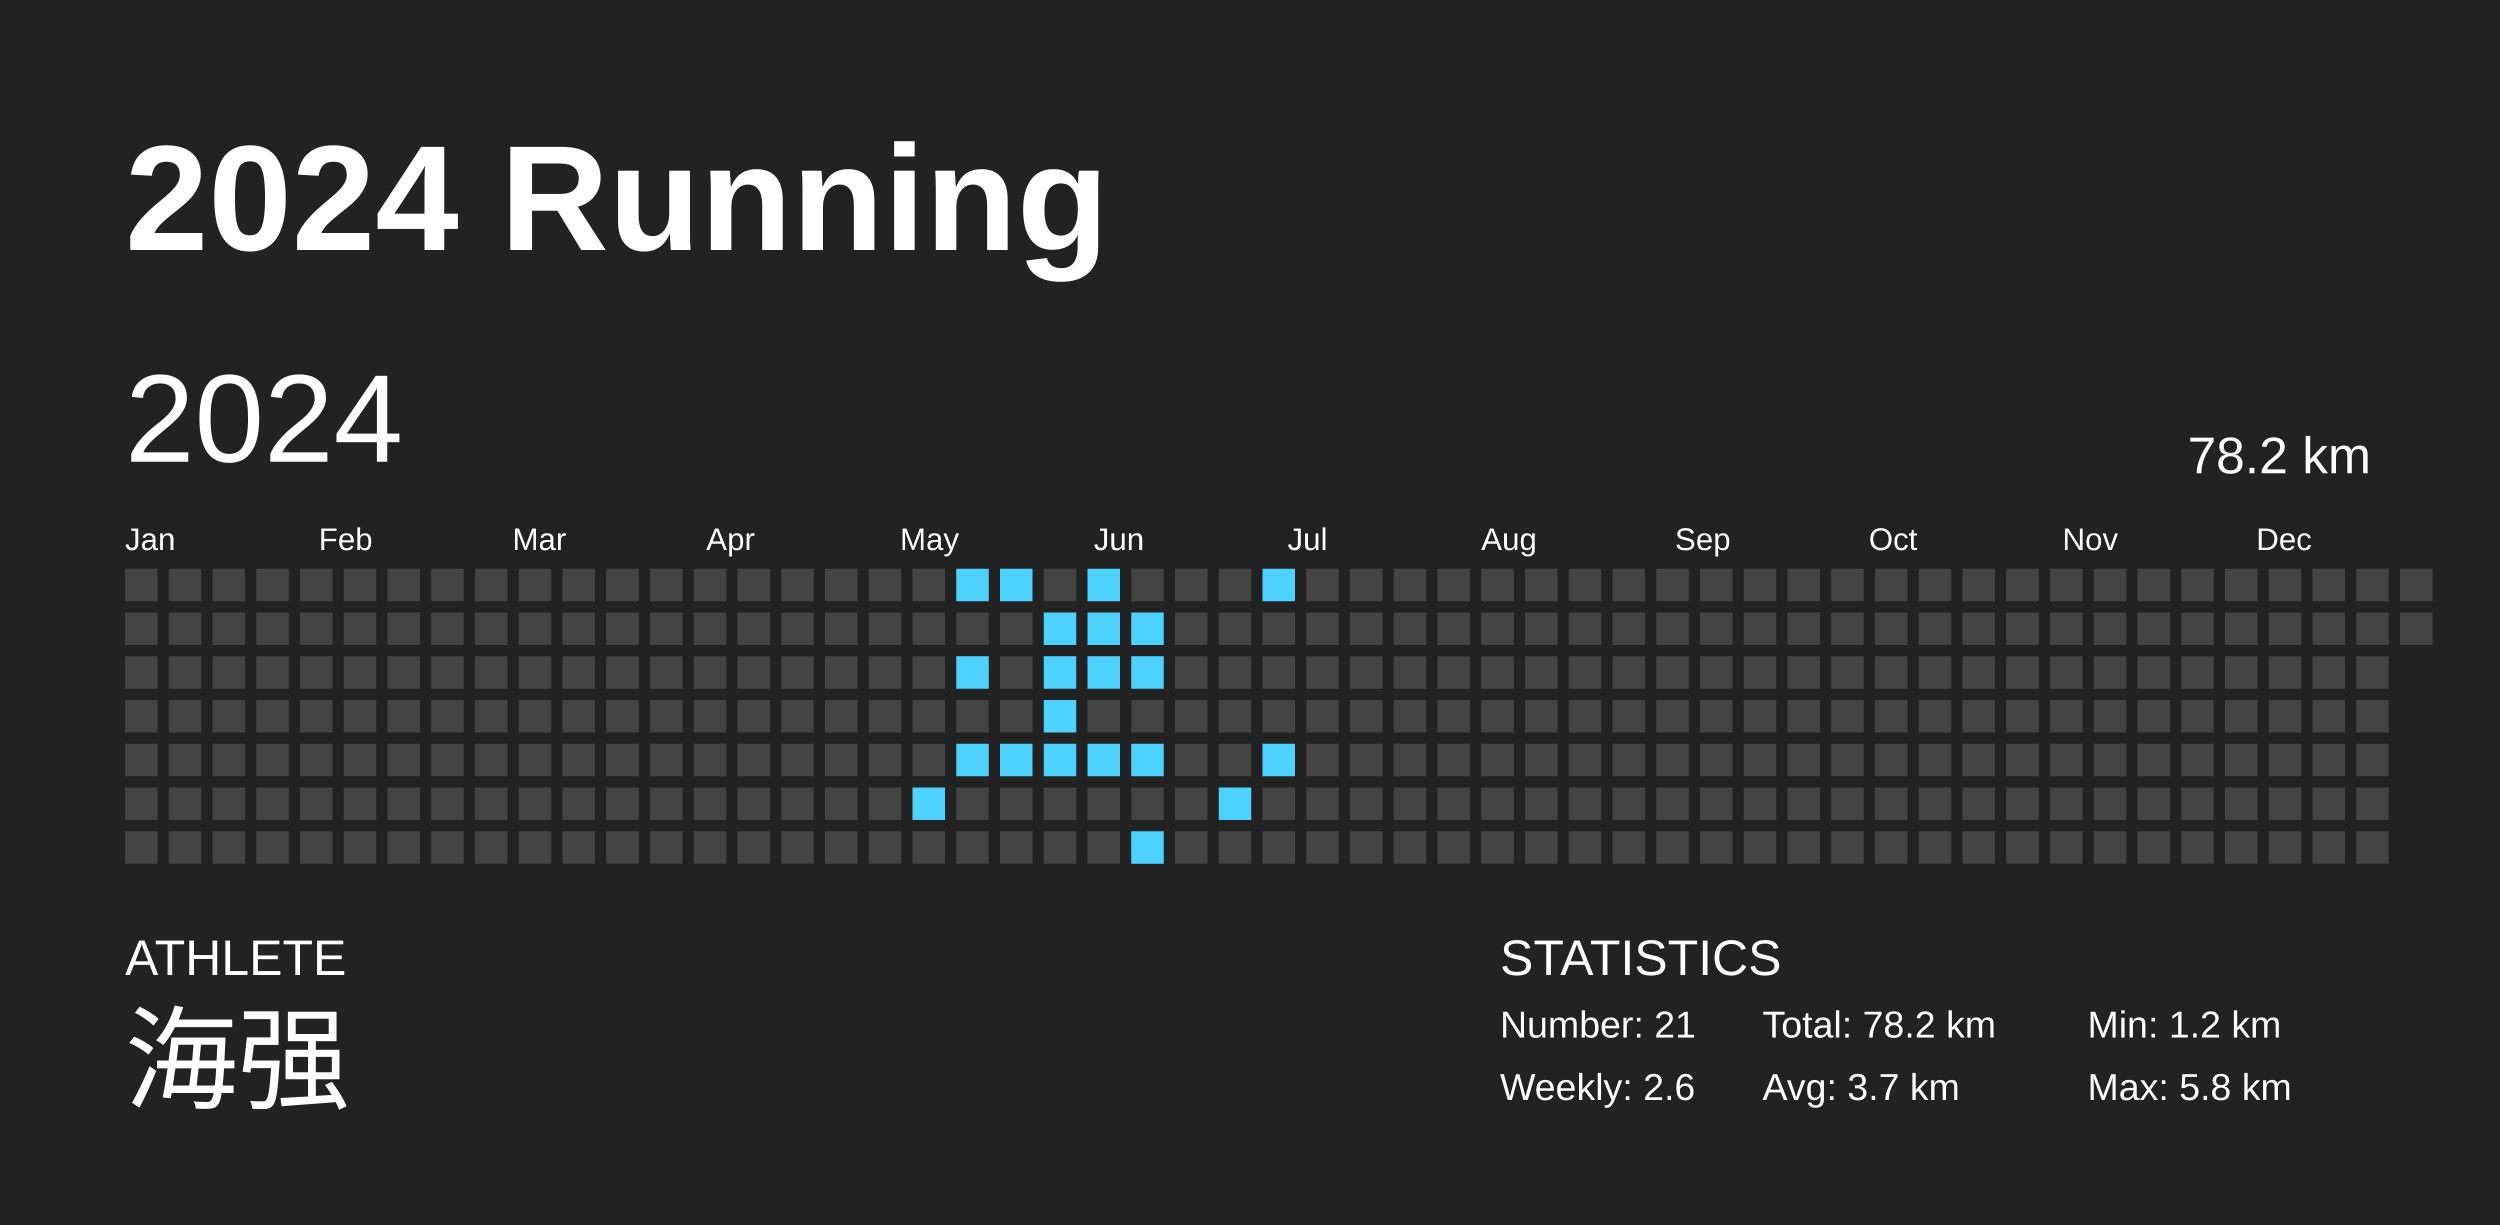
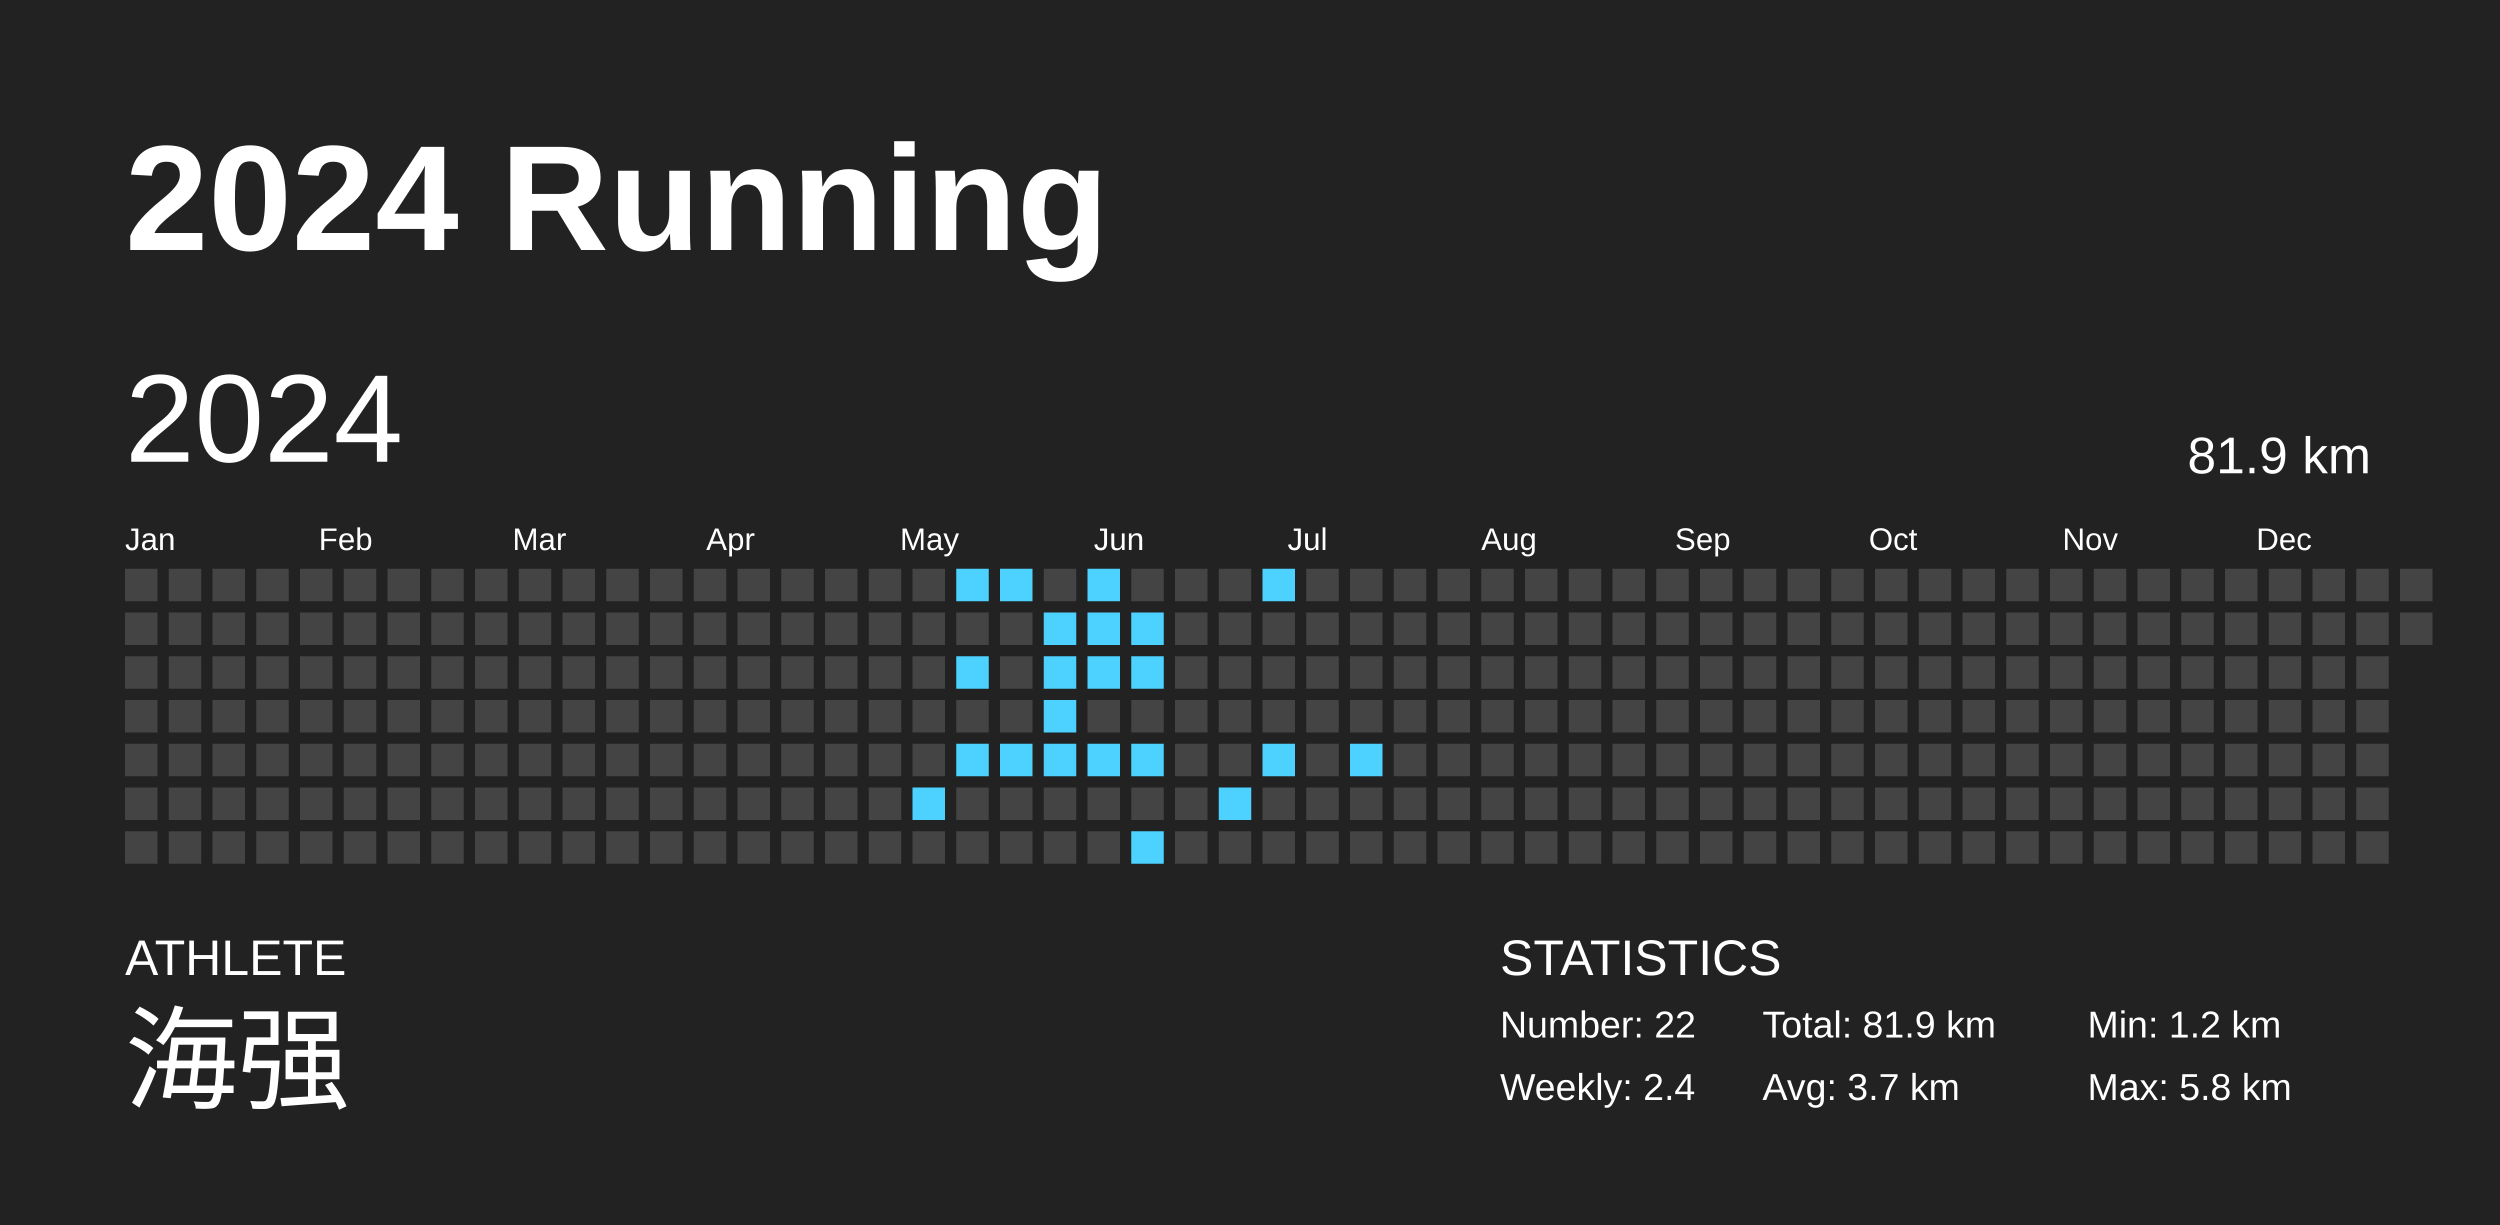
<svg xmlns="http://www.w3.org/2000/svg" baseProfile="full" height="98mm" version="1.1" viewBox="0,0,200,98" width="200mm">
  <defs />
  <rect fill="#222222" height="98" width="200" x="0" y="0" />
  <text fill="#FFFFFF" style="font-size:12px; font-family:Arial; font-weight:bold;" x="10" y="20">2024 Running</text>
  <text fill="#FFFFFF" style="font-size:4px; font-family:Arial" x="10" y="78">ATHLETE</text>
  <text fill="#FFFFFF" style="font-size:9px; font-family:Arial" x="10" y="88">海强</text>
  <text fill="#FFFFFF" style="font-size:4px; font-family:Arial" x="120" y="78">STATISTICS</text>
-   <text fill="#FFFFFF" style="font-size:3px; font-family:Arial" x="120" y="83">Number: 21</text>
-   <text fill="#FFFFFF" style="font-size:3px; font-family:Arial" x="120" y="88">Weekly: 2.6</text>
-   <text fill="#FFFFFF" style="font-size:3px; font-family:Arial" x="141" y="83">Total: 78.2 km</text>
+   <text fill="#FFFFFF" style="font-size:3px; font-family:Arial" x="120" y="83">Number: 22</text>
+   <text fill="#FFFFFF" style="font-size:3px; font-family:Arial" x="120" y="88">Weekly: 2.4</text>
+   <text fill="#FFFFFF" style="font-size:3px; font-family:Arial" x="141" y="83">Total: 81.9 km</text>
  <text fill="#FFFFFF" style="font-size:3px; font-family:Arial" x="141" y="88">Avg: 3.7 km</text>
  <text fill="#FFFFFF" style="font-size:3px; font-family:Arial" x="167" y="83">Min: 1.2 km</text>
  <text fill="#FFFFFF" style="font-size:3px; font-family:Arial" x="167" y="88">Max: 5.8 km</text>
  <text dominant-baseline="hanging" fill="#FFFFFF" style="font-size:10.0px; font-family:Arial;" x="10" y="30">2024</text>
-   <text dominant-baseline="hanging" fill="#FFFFFF" style="font-size:4.125px; font-family:Arial;" x="175" y="35">78.2 km</text>
+   <text dominant-baseline="hanging" fill="#FFFFFF" style="font-size:4.125px; font-family:Arial;" x="175" y="35">81.9 km</text>
  <text fill="#FFFFFF" style="font-size:2.5px; font-family:Arial" x="10.0" y="44">Jan</text>
  <text fill="#FFFFFF" style="font-size:2.5px; font-family:Arial" x="25.5" y="44">Feb</text>
  <text fill="#FFFFFF" style="font-size:2.5px; font-family:Arial" x="41.0" y="44">Mar</text>
  <text fill="#FFFFFF" style="font-size:2.5px; font-family:Arial" x="56.5" y="44">Apr</text>
  <text fill="#FFFFFF" style="font-size:2.5px; font-family:Arial" x="72.0" y="44">May</text>
  <text fill="#FFFFFF" style="font-size:2.5px; font-family:Arial" x="87.5" y="44">Jun</text>
  <text fill="#FFFFFF" style="font-size:2.5px; font-family:Arial" x="103.0" y="44">Jul</text>
  <text fill="#FFFFFF" style="font-size:2.5px; font-family:Arial" x="118.5" y="44">Aug</text>
  <text fill="#FFFFFF" style="font-size:2.5px; font-family:Arial" x="134.0" y="44">Sep</text>
  <text fill="#FFFFFF" style="font-size:2.5px; font-family:Arial" x="149.5" y="44">Oct</text>
  <text fill="#FFFFFF" style="font-size:2.5px; font-family:Arial" x="165.0" y="44">Nov</text>
  <text fill="#FFFFFF" style="font-size:2.5px; font-family:Arial" x="180.5" y="44">Dec</text>
  <rect fill="#444444" height="2.6" width="2.6" x="10.0" y="45.5" />
  <rect fill="#444444" height="2.6" width="2.6" x="10.0" y="49.0" />
  <rect fill="#444444" height="2.6" width="2.6" x="10.0" y="52.5" />
  <rect fill="#444444" height="2.6" width="2.6" x="10.0" y="56.0" />
  <rect fill="#444444" height="2.6" width="2.6" x="10.0" y="59.5" />
  <rect fill="#444444" height="2.6" width="2.6" x="10.0" y="63.0" />
  <rect fill="#444444" height="2.6" width="2.6" x="10.0" y="66.5" />
  <rect fill="#444444" height="2.6" width="2.6" x="13.5" y="45.5" />
  <rect fill="#444444" height="2.6" width="2.6" x="13.5" y="49.0" />
  <rect fill="#444444" height="2.6" width="2.6" x="13.5" y="52.5" />
  <rect fill="#444444" height="2.6" width="2.6" x="13.5" y="56.0" />
  <rect fill="#444444" height="2.6" width="2.6" x="13.5" y="59.5" />
  <rect fill="#444444" height="2.6" width="2.6" x="13.5" y="63.0" />
  <rect fill="#444444" height="2.6" width="2.6" x="13.5" y="66.5" />
  <rect fill="#444444" height="2.6" width="2.6" x="17.0" y="45.5" />
  <rect fill="#444444" height="2.6" width="2.6" x="17.0" y="49.0" />
  <rect fill="#444444" height="2.6" width="2.6" x="17.0" y="52.5" />
  <rect fill="#444444" height="2.6" width="2.6" x="17.0" y="56.0" />
  <rect fill="#444444" height="2.6" width="2.6" x="17.0" y="59.5" />
  <rect fill="#444444" height="2.6" width="2.6" x="17.0" y="63.0" />
  <rect fill="#444444" height="2.6" width="2.6" x="17.0" y="66.5" />
  <rect fill="#444444" height="2.6" width="2.6" x="20.5" y="45.5" />
  <rect fill="#444444" height="2.6" width="2.6" x="20.5" y="49.0" />
  <rect fill="#444444" height="2.6" width="2.6" x="20.5" y="52.5" />
  <rect fill="#444444" height="2.6" width="2.6" x="20.5" y="56.0" />
  <rect fill="#444444" height="2.6" width="2.6" x="20.5" y="59.5" />
  <rect fill="#444444" height="2.6" width="2.6" x="20.5" y="63.0" />
  <rect fill="#444444" height="2.6" width="2.6" x="20.5" y="66.5" />
  <rect fill="#444444" height="2.6" width="2.6" x="24.0" y="45.5" />
  <rect fill="#444444" height="2.6" width="2.6" x="24.0" y="49.0" />
  <rect fill="#444444" height="2.6" width="2.6" x="24.0" y="52.5" />
  <rect fill="#444444" height="2.6" width="2.6" x="24.0" y="56.0" />
  <rect fill="#444444" height="2.6" width="2.6" x="24.0" y="59.5" />
  <rect fill="#444444" height="2.6" width="2.6" x="24.0" y="63.0" />
  <rect fill="#444444" height="2.6" width="2.6" x="24.0" y="66.5" />
  <rect fill="#444444" height="2.6" width="2.6" x="27.5" y="45.5" />
  <rect fill="#444444" height="2.6" width="2.6" x="27.5" y="49.0" />
  <rect fill="#444444" height="2.6" width="2.6" x="27.5" y="52.5" />
  <rect fill="#444444" height="2.6" width="2.6" x="27.5" y="56.0" />
  <rect fill="#444444" height="2.6" width="2.6" x="27.5" y="59.5" />
  <rect fill="#444444" height="2.6" width="2.6" x="27.5" y="63.0" />
  <rect fill="#444444" height="2.6" width="2.6" x="27.5" y="66.5" />
  <rect fill="#444444" height="2.6" width="2.6" x="31.0" y="45.5" />
  <rect fill="#444444" height="2.6" width="2.6" x="31.0" y="49.0" />
  <rect fill="#444444" height="2.6" width="2.6" x="31.0" y="52.5" />
  <rect fill="#444444" height="2.6" width="2.6" x="31.0" y="56.0" />
  <rect fill="#444444" height="2.6" width="2.6" x="31.0" y="59.5" />
  <rect fill="#444444" height="2.6" width="2.6" x="31.0" y="63.0" />
  <rect fill="#444444" height="2.6" width="2.6" x="31.0" y="66.5" />
  <rect fill="#444444" height="2.6" width="2.6" x="34.5" y="45.5" />
  <rect fill="#444444" height="2.6" width="2.6" x="34.5" y="49.0" />
  <rect fill="#444444" height="2.6" width="2.6" x="34.5" y="52.5" />
  <rect fill="#444444" height="2.6" width="2.6" x="34.5" y="56.0" />
  <rect fill="#444444" height="2.6" width="2.6" x="34.5" y="59.5" />
  <rect fill="#444444" height="2.6" width="2.6" x="34.5" y="63.0" />
  <rect fill="#444444" height="2.6" width="2.6" x="34.5" y="66.5" />
  <rect fill="#444444" height="2.6" width="2.6" x="38.0" y="45.5" />
  <rect fill="#444444" height="2.6" width="2.6" x="38.0" y="49.0" />
  <rect fill="#444444" height="2.6" width="2.6" x="38.0" y="52.5" />
  <rect fill="#444444" height="2.6" width="2.6" x="38.0" y="56.0" />
  <rect fill="#444444" height="2.6" width="2.6" x="38.0" y="59.5" />
  <rect fill="#444444" height="2.6" width="2.6" x="38.0" y="63.0" />
  <rect fill="#444444" height="2.6" width="2.6" x="38.0" y="66.5" />
  <rect fill="#444444" height="2.6" width="2.6" x="41.5" y="45.5" />
  <rect fill="#444444" height="2.6" width="2.6" x="41.5" y="49.0" />
  <rect fill="#444444" height="2.6" width="2.6" x="41.5" y="52.5" />
  <rect fill="#444444" height="2.6" width="2.6" x="41.5" y="56.0" />
  <rect fill="#444444" height="2.6" width="2.6" x="41.5" y="59.5" />
  <rect fill="#444444" height="2.6" width="2.6" x="41.5" y="63.0" />
  <rect fill="#444444" height="2.6" width="2.6" x="41.5" y="66.5" />
  <rect fill="#444444" height="2.6" width="2.6" x="45.0" y="45.5" />
  <rect fill="#444444" height="2.6" width="2.6" x="45.0" y="49.0" />
  <rect fill="#444444" height="2.6" width="2.6" x="45.0" y="52.5" />
  <rect fill="#444444" height="2.6" width="2.6" x="45.0" y="56.0" />
  <rect fill="#444444" height="2.6" width="2.6" x="45.0" y="59.5" />
  <rect fill="#444444" height="2.6" width="2.6" x="45.0" y="63.0" />
  <rect fill="#444444" height="2.6" width="2.6" x="45.0" y="66.5" />
  <rect fill="#444444" height="2.6" width="2.6" x="48.5" y="45.5" />
  <rect fill="#444444" height="2.6" width="2.6" x="48.5" y="49.0" />
  <rect fill="#444444" height="2.6" width="2.6" x="48.5" y="52.5" />
  <rect fill="#444444" height="2.6" width="2.6" x="48.5" y="56.0" />
  <rect fill="#444444" height="2.6" width="2.6" x="48.5" y="59.5" />
  <rect fill="#444444" height="2.6" width="2.6" x="48.5" y="63.0" />
  <rect fill="#444444" height="2.6" width="2.6" x="48.5" y="66.5" />
  <rect fill="#444444" height="2.6" width="2.6" x="52.0" y="45.5" />
  <rect fill="#444444" height="2.6" width="2.6" x="52.0" y="49.0" />
  <rect fill="#444444" height="2.6" width="2.6" x="52.0" y="52.5" />
  <rect fill="#444444" height="2.6" width="2.6" x="52.0" y="56.0" />
  <rect fill="#444444" height="2.6" width="2.6" x="52.0" y="59.5" />
  <rect fill="#444444" height="2.6" width="2.6" x="52.0" y="63.0" />
  <rect fill="#444444" height="2.6" width="2.6" x="52.0" y="66.5" />
  <rect fill="#444444" height="2.6" width="2.6" x="55.5" y="45.5" />
  <rect fill="#444444" height="2.6" width="2.6" x="55.5" y="49.0" />
  <rect fill="#444444" height="2.6" width="2.6" x="55.5" y="52.5" />
  <rect fill="#444444" height="2.6" width="2.6" x="55.5" y="56.0" />
  <rect fill="#444444" height="2.6" width="2.6" x="55.5" y="59.5" />
  <rect fill="#444444" height="2.6" width="2.6" x="55.5" y="63.0" />
  <rect fill="#444444" height="2.6" width="2.6" x="55.5" y="66.5" />
  <rect fill="#444444" height="2.6" width="2.6" x="59.0" y="45.5" />
  <rect fill="#444444" height="2.6" width="2.6" x="59.0" y="49.0" />
  <rect fill="#444444" height="2.6" width="2.6" x="59.0" y="52.5" />
  <rect fill="#444444" height="2.6" width="2.6" x="59.0" y="56.0" />
  <rect fill="#444444" height="2.6" width="2.6" x="59.0" y="59.5" />
  <rect fill="#444444" height="2.6" width="2.6" x="59.0" y="63.0" />
  <rect fill="#444444" height="2.6" width="2.6" x="59.0" y="66.5" />
  <rect fill="#444444" height="2.6" width="2.6" x="62.5" y="45.5" />
  <rect fill="#444444" height="2.6" width="2.6" x="62.5" y="49.0" />
  <rect fill="#444444" height="2.6" width="2.6" x="62.5" y="52.5" />
  <rect fill="#444444" height="2.6" width="2.6" x="62.5" y="56.0" />
  <rect fill="#444444" height="2.6" width="2.6" x="62.5" y="59.5" />
  <rect fill="#444444" height="2.6" width="2.6" x="62.5" y="63.0" />
  <rect fill="#444444" height="2.6" width="2.6" x="62.5" y="66.5" />
  <rect fill="#444444" height="2.6" width="2.6" x="66.0" y="45.5" />
  <rect fill="#444444" height="2.6" width="2.6" x="66.0" y="49.0" />
  <rect fill="#444444" height="2.6" width="2.6" x="66.0" y="52.5" />
  <rect fill="#444444" height="2.6" width="2.6" x="66.0" y="56.0" />
  <rect fill="#444444" height="2.6" width="2.6" x="66.0" y="59.5" />
  <rect fill="#444444" height="2.6" width="2.6" x="66.0" y="63.0" />
  <rect fill="#444444" height="2.6" width="2.6" x="66.0" y="66.5" />
  <rect fill="#444444" height="2.6" width="2.6" x="69.5" y="45.5" />
  <rect fill="#444444" height="2.6" width="2.6" x="69.5" y="49.0" />
  <rect fill="#444444" height="2.6" width="2.6" x="69.5" y="52.5" />
  <rect fill="#444444" height="2.6" width="2.6" x="69.5" y="56.0" />
  <rect fill="#444444" height="2.6" width="2.6" x="69.5" y="59.5" />
  <rect fill="#444444" height="2.6" width="2.6" x="69.5" y="63.0" />
  <rect fill="#444444" height="2.6" width="2.6" x="69.5" y="66.5" />
  <rect fill="#444444" height="2.6" width="2.6" x="73.0" y="45.5" />
  <rect fill="#444444" height="2.6" width="2.6" x="73.0" y="49.0" />
  <rect fill="#444444" height="2.6" width="2.6" x="73.0" y="52.5" />
  <rect fill="#444444" height="2.6" width="2.6" x="73.0" y="56.0" />
  <rect fill="#444444" height="2.6" width="2.6" x="73.0" y="59.5" />
  <rect fill="#4dd2ff" height="2.6" width="2.6" x="73.0" y="63.0" />
  <rect fill="#444444" height="2.6" width="2.6" x="73.0" y="66.5" />
  <rect fill="#4dd2ff" height="2.6" width="2.6" x="76.5" y="45.5" />
  <rect fill="#444444" height="2.6" width="2.6" x="76.5" y="49.0" />
  <rect fill="#4dd2ff" height="2.6" width="2.6" x="76.5" y="52.5" />
  <rect fill="#444444" height="2.6" width="2.6" x="76.5" y="56.0" />
  <rect fill="#4dd2ff" height="2.6" width="2.6" x="76.5" y="59.5" />
  <rect fill="#444444" height="2.6" width="2.6" x="76.5" y="63.0" />
  <rect fill="#444444" height="2.6" width="2.6" x="76.5" y="66.5" />
  <rect fill="#4dd2ff" height="2.6" width="2.6" x="80.0" y="45.5" />
  <rect fill="#444444" height="2.6" width="2.6" x="80.0" y="49.0" />
  <rect fill="#444444" height="2.6" width="2.6" x="80.0" y="52.5" />
  <rect fill="#444444" height="2.6" width="2.6" x="80.0" y="56.0" />
  <rect fill="#4dd2ff" height="2.6" width="2.6" x="80.0" y="59.5" />
  <rect fill="#444444" height="2.6" width="2.6" x="80.0" y="63.0" />
  <rect fill="#444444" height="2.6" width="2.6" x="80.0" y="66.5" />
  <rect fill="#444444" height="2.6" width="2.6" x="83.5" y="45.5" />
  <rect fill="#4dd2ff" height="2.6" width="2.6" x="83.5" y="49.0" />
  <rect fill="#4dd2ff" height="2.6" width="2.6" x="83.5" y="52.5" />
  <rect fill="#4dd2ff" height="2.6" width="2.6" x="83.5" y="56.0" />
  <rect fill="#4dd2ff" height="2.6" width="2.6" x="83.5" y="59.5" />
  <rect fill="#444444" height="2.6" width="2.6" x="83.5" y="63.0" />
  <rect fill="#444444" height="2.6" width="2.6" x="83.5" y="66.5" />
  <rect fill="#4dd2ff" height="2.6" width="2.6" x="87.0" y="45.5" />
  <rect fill="#4dd2ff" height="2.6" width="2.6" x="87.0" y="49.0" />
  <rect fill="#4dd2ff" height="2.6" width="2.6" x="87.0" y="52.5" />
  <rect fill="#444444" height="2.6" width="2.6" x="87.0" y="56.0" />
  <rect fill="#4dd2ff" height="2.6" width="2.6" x="87.0" y="59.5" />
  <rect fill="#444444" height="2.6" width="2.6" x="87.0" y="63.0" />
  <rect fill="#444444" height="2.6" width="2.6" x="87.0" y="66.5" />
  <rect fill="#444444" height="2.6" width="2.6" x="90.5" y="45.5" />
  <rect fill="#4dd2ff" height="2.6" width="2.6" x="90.5" y="49.0" />
  <rect fill="#4dd2ff" height="2.6" width="2.6" x="90.5" y="52.5" />
  <rect fill="#444444" height="2.6" width="2.6" x="90.5" y="56.0" />
  <rect fill="#4dd2ff" height="2.6" width="2.6" x="90.5" y="59.5" />
  <rect fill="#444444" height="2.6" width="2.6" x="90.5" y="63.0" />
  <rect fill="#4dd2ff" height="2.6" width="2.6" x="90.5" y="66.5" />
  <rect fill="#444444" height="2.6" width="2.6" x="94.0" y="45.5" />
  <rect fill="#444444" height="2.6" width="2.6" x="94.0" y="49.0" />
  <rect fill="#444444" height="2.6" width="2.6" x="94.0" y="52.5" />
  <rect fill="#444444" height="2.6" width="2.6" x="94.0" y="56.0" />
  <rect fill="#444444" height="2.6" width="2.6" x="94.0" y="59.5" />
  <rect fill="#444444" height="2.6" width="2.6" x="94.0" y="63.0" />
  <rect fill="#444444" height="2.6" width="2.6" x="94.0" y="66.5" />
  <rect fill="#444444" height="2.6" width="2.6" x="97.5" y="45.5" />
  <rect fill="#444444" height="2.6" width="2.6" x="97.5" y="49.0" />
  <rect fill="#444444" height="2.6" width="2.6" x="97.5" y="52.5" />
  <rect fill="#444444" height="2.6" width="2.6" x="97.5" y="56.0" />
  <rect fill="#444444" height="2.6" width="2.6" x="97.5" y="59.5" />
  <rect fill="#4dd2ff" height="2.6" width="2.6" x="97.5" y="63.0" />
  <rect fill="#444444" height="2.6" width="2.6" x="97.5" y="66.5" />
  <rect fill="#4dd2ff" height="2.6" width="2.6" x="101.0" y="45.5" />
  <rect fill="#444444" height="2.6" width="2.6" x="101.0" y="49.0" />
  <rect fill="#444444" height="2.6" width="2.6" x="101.0" y="52.5" />
  <rect fill="#444444" height="2.6" width="2.6" x="101.0" y="56.0" />
  <rect fill="#4dd2ff" height="2.6" width="2.6" x="101.0" y="59.5" />
  <rect fill="#444444" height="2.6" width="2.6" x="101.0" y="63.0" />
  <rect fill="#444444" height="2.6" width="2.6" x="101.0" y="66.5" />
  <rect fill="#444444" height="2.6" width="2.6" x="104.5" y="45.5" />
  <rect fill="#444444" height="2.6" width="2.6" x="104.5" y="49.0" />
  <rect fill="#444444" height="2.6" width="2.6" x="104.5" y="52.5" />
  <rect fill="#444444" height="2.6" width="2.6" x="104.5" y="56.0" />
  <rect fill="#444444" height="2.6" width="2.6" x="104.5" y="59.5" />
  <rect fill="#444444" height="2.6" width="2.6" x="104.5" y="63.0" />
  <rect fill="#444444" height="2.6" width="2.6" x="104.5" y="66.5" />
  <rect fill="#444444" height="2.6" width="2.6" x="108.0" y="45.5" />
  <rect fill="#444444" height="2.6" width="2.6" x="108.0" y="49.0" />
  <rect fill="#444444" height="2.6" width="2.6" x="108.0" y="52.5" />
  <rect fill="#444444" height="2.6" width="2.6" x="108.0" y="56.0" />
-   <rect fill="#444444" height="2.6" width="2.6" x="108.0" y="59.5" />
+   <rect fill="#4dd2ff" height="2.6" width="2.6" x="108.0" y="59.5" />
  <rect fill="#444444" height="2.6" width="2.6" x="108.0" y="63.0" />
  <rect fill="#444444" height="2.6" width="2.6" x="108.0" y="66.5" />
  <rect fill="#444444" height="2.6" width="2.6" x="111.5" y="45.5" />
  <rect fill="#444444" height="2.6" width="2.6" x="111.5" y="49.0" />
  <rect fill="#444444" height="2.6" width="2.6" x="111.5" y="52.5" />
  <rect fill="#444444" height="2.6" width="2.6" x="111.5" y="56.0" />
  <rect fill="#444444" height="2.6" width="2.6" x="111.5" y="59.5" />
  <rect fill="#444444" height="2.6" width="2.6" x="111.5" y="63.0" />
  <rect fill="#444444" height="2.6" width="2.6" x="111.5" y="66.5" />
  <rect fill="#444444" height="2.6" width="2.6" x="115.0" y="45.5" />
  <rect fill="#444444" height="2.6" width="2.6" x="115.0" y="49.0" />
  <rect fill="#444444" height="2.6" width="2.6" x="115.0" y="52.5" />
  <rect fill="#444444" height="2.6" width="2.6" x="115.0" y="56.0" />
  <rect fill="#444444" height="2.6" width="2.6" x="115.0" y="59.5" />
  <rect fill="#444444" height="2.6" width="2.6" x="115.0" y="63.0" />
  <rect fill="#444444" height="2.6" width="2.6" x="115.0" y="66.5" />
  <rect fill="#444444" height="2.6" width="2.6" x="118.5" y="45.5" />
  <rect fill="#444444" height="2.6" width="2.6" x="118.5" y="49.0" />
  <rect fill="#444444" height="2.6" width="2.6" x="118.5" y="52.5" />
  <rect fill="#444444" height="2.6" width="2.6" x="118.5" y="56.0" />
  <rect fill="#444444" height="2.6" width="2.6" x="118.5" y="59.5" />
  <rect fill="#444444" height="2.6" width="2.6" x="118.5" y="63.0" />
  <rect fill="#444444" height="2.6" width="2.6" x="118.5" y="66.5" />
  <rect fill="#444444" height="2.6" width="2.6" x="122.0" y="45.5" />
  <rect fill="#444444" height="2.6" width="2.6" x="122.0" y="49.0" />
  <rect fill="#444444" height="2.6" width="2.6" x="122.0" y="52.5" />
  <rect fill="#444444" height="2.6" width="2.6" x="122.0" y="56.0" />
  <rect fill="#444444" height="2.6" width="2.6" x="122.0" y="59.5" />
  <rect fill="#444444" height="2.6" width="2.6" x="122.0" y="63.0" />
  <rect fill="#444444" height="2.6" width="2.6" x="122.0" y="66.5" />
  <rect fill="#444444" height="2.6" width="2.6" x="125.5" y="45.5" />
  <rect fill="#444444" height="2.6" width="2.6" x="125.5" y="49.0" />
  <rect fill="#444444" height="2.6" width="2.6" x="125.5" y="52.5" />
  <rect fill="#444444" height="2.6" width="2.6" x="125.5" y="56.0" />
  <rect fill="#444444" height="2.6" width="2.6" x="125.5" y="59.5" />
  <rect fill="#444444" height="2.6" width="2.6" x="125.5" y="63.0" />
  <rect fill="#444444" height="2.6" width="2.6" x="125.5" y="66.5" />
  <rect fill="#444444" height="2.6" width="2.6" x="129.0" y="45.5" />
  <rect fill="#444444" height="2.6" width="2.6" x="129.0" y="49.0" />
  <rect fill="#444444" height="2.6" width="2.6" x="129.0" y="52.5" />
  <rect fill="#444444" height="2.6" width="2.6" x="129.0" y="56.0" />
  <rect fill="#444444" height="2.6" width="2.6" x="129.0" y="59.5" />
  <rect fill="#444444" height="2.6" width="2.6" x="129.0" y="63.0" />
  <rect fill="#444444" height="2.6" width="2.6" x="129.0" y="66.5" />
  <rect fill="#444444" height="2.6" width="2.6" x="132.5" y="45.5" />
  <rect fill="#444444" height="2.6" width="2.6" x="132.5" y="49.0" />
  <rect fill="#444444" height="2.6" width="2.6" x="132.5" y="52.5" />
  <rect fill="#444444" height="2.6" width="2.6" x="132.5" y="56.0" />
  <rect fill="#444444" height="2.6" width="2.6" x="132.5" y="59.5" />
  <rect fill="#444444" height="2.6" width="2.6" x="132.5" y="63.0" />
  <rect fill="#444444" height="2.6" width="2.6" x="132.5" y="66.5" />
  <rect fill="#444444" height="2.6" width="2.6" x="136.0" y="45.5" />
  <rect fill="#444444" height="2.6" width="2.6" x="136.0" y="49.0" />
  <rect fill="#444444" height="2.6" width="2.6" x="136.0" y="52.5" />
  <rect fill="#444444" height="2.6" width="2.6" x="136.0" y="56.0" />
  <rect fill="#444444" height="2.6" width="2.6" x="136.0" y="59.5" />
  <rect fill="#444444" height="2.6" width="2.6" x="136.0" y="63.0" />
  <rect fill="#444444" height="2.6" width="2.6" x="136.0" y="66.5" />
  <rect fill="#444444" height="2.6" width="2.6" x="139.5" y="45.5" />
  <rect fill="#444444" height="2.6" width="2.6" x="139.5" y="49.0" />
  <rect fill="#444444" height="2.6" width="2.6" x="139.5" y="52.5" />
  <rect fill="#444444" height="2.6" width="2.6" x="139.5" y="56.0" />
  <rect fill="#444444" height="2.6" width="2.6" x="139.5" y="59.5" />
  <rect fill="#444444" height="2.6" width="2.6" x="139.5" y="63.0" />
  <rect fill="#444444" height="2.6" width="2.6" x="139.5" y="66.5" />
  <rect fill="#444444" height="2.6" width="2.6" x="143.0" y="45.5" />
  <rect fill="#444444" height="2.6" width="2.6" x="143.0" y="49.0" />
  <rect fill="#444444" height="2.6" width="2.6" x="143.0" y="52.5" />
  <rect fill="#444444" height="2.6" width="2.6" x="143.0" y="56.0" />
  <rect fill="#444444" height="2.6" width="2.6" x="143.0" y="59.5" />
  <rect fill="#444444" height="2.6" width="2.6" x="143.0" y="63.0" />
  <rect fill="#444444" height="2.6" width="2.6" x="143.0" y="66.5" />
  <rect fill="#444444" height="2.6" width="2.6" x="146.5" y="45.5" />
  <rect fill="#444444" height="2.6" width="2.6" x="146.5" y="49.0" />
  <rect fill="#444444" height="2.6" width="2.6" x="146.5" y="52.5" />
  <rect fill="#444444" height="2.6" width="2.6" x="146.5" y="56.0" />
  <rect fill="#444444" height="2.6" width="2.6" x="146.5" y="59.5" />
  <rect fill="#444444" height="2.6" width="2.6" x="146.5" y="63.0" />
  <rect fill="#444444" height="2.6" width="2.6" x="146.5" y="66.5" />
  <rect fill="#444444" height="2.6" width="2.6" x="150.0" y="45.5" />
  <rect fill="#444444" height="2.6" width="2.6" x="150.0" y="49.0" />
  <rect fill="#444444" height="2.6" width="2.6" x="150.0" y="52.5" />
  <rect fill="#444444" height="2.6" width="2.6" x="150.0" y="56.0" />
  <rect fill="#444444" height="2.6" width="2.6" x="150.0" y="59.5" />
  <rect fill="#444444" height="2.6" width="2.6" x="150.0" y="63.0" />
  <rect fill="#444444" height="2.6" width="2.6" x="150.0" y="66.5" />
  <rect fill="#444444" height="2.6" width="2.6" x="153.5" y="45.5" />
  <rect fill="#444444" height="2.6" width="2.6" x="153.5" y="49.0" />
  <rect fill="#444444" height="2.6" width="2.6" x="153.5" y="52.5" />
  <rect fill="#444444" height="2.6" width="2.6" x="153.5" y="56.0" />
  <rect fill="#444444" height="2.6" width="2.6" x="153.5" y="59.5" />
  <rect fill="#444444" height="2.6" width="2.6" x="153.5" y="63.0" />
  <rect fill="#444444" height="2.6" width="2.6" x="153.5" y="66.5" />
  <rect fill="#444444" height="2.6" width="2.6" x="157.0" y="45.5" />
  <rect fill="#444444" height="2.6" width="2.6" x="157.0" y="49.0" />
  <rect fill="#444444" height="2.6" width="2.6" x="157.0" y="52.5" />
  <rect fill="#444444" height="2.6" width="2.6" x="157.0" y="56.0" />
  <rect fill="#444444" height="2.6" width="2.6" x="157.0" y="59.5" />
  <rect fill="#444444" height="2.6" width="2.6" x="157.0" y="63.0" />
  <rect fill="#444444" height="2.6" width="2.6" x="157.0" y="66.5" />
  <rect fill="#444444" height="2.6" width="2.6" x="160.5" y="45.5" />
  <rect fill="#444444" height="2.6" width="2.6" x="160.5" y="49.0" />
  <rect fill="#444444" height="2.6" width="2.6" x="160.5" y="52.5" />
  <rect fill="#444444" height="2.6" width="2.6" x="160.5" y="56.0" />
  <rect fill="#444444" height="2.6" width="2.6" x="160.5" y="59.5" />
  <rect fill="#444444" height="2.6" width="2.6" x="160.5" y="63.0" />
  <rect fill="#444444" height="2.6" width="2.6" x="160.5" y="66.5" />
  <rect fill="#444444" height="2.6" width="2.6" x="164.0" y="45.5" />
  <rect fill="#444444" height="2.6" width="2.6" x="164.0" y="49.0" />
  <rect fill="#444444" height="2.6" width="2.6" x="164.0" y="52.5" />
  <rect fill="#444444" height="2.6" width="2.6" x="164.0" y="56.0" />
  <rect fill="#444444" height="2.6" width="2.6" x="164.0" y="59.5" />
  <rect fill="#444444" height="2.6" width="2.6" x="164.0" y="63.0" />
  <rect fill="#444444" height="2.6" width="2.6" x="164.0" y="66.5" />
  <rect fill="#444444" height="2.6" width="2.6" x="167.5" y="45.5" />
  <rect fill="#444444" height="2.6" width="2.6" x="167.5" y="49.0" />
  <rect fill="#444444" height="2.6" width="2.6" x="167.5" y="52.5" />
  <rect fill="#444444" height="2.6" width="2.6" x="167.5" y="56.0" />
  <rect fill="#444444" height="2.6" width="2.6" x="167.5" y="59.5" />
  <rect fill="#444444" height="2.6" width="2.6" x="167.5" y="63.0" />
  <rect fill="#444444" height="2.6" width="2.6" x="167.5" y="66.5" />
  <rect fill="#444444" height="2.6" width="2.6" x="171.0" y="45.5" />
  <rect fill="#444444" height="2.6" width="2.6" x="171.0" y="49.0" />
  <rect fill="#444444" height="2.6" width="2.6" x="171.0" y="52.5" />
  <rect fill="#444444" height="2.6" width="2.6" x="171.0" y="56.0" />
  <rect fill="#444444" height="2.6" width="2.6" x="171.0" y="59.5" />
  <rect fill="#444444" height="2.6" width="2.6" x="171.0" y="63.0" />
  <rect fill="#444444" height="2.6" width="2.6" x="171.0" y="66.5" />
  <rect fill="#444444" height="2.6" width="2.6" x="174.5" y="45.5" />
  <rect fill="#444444" height="2.6" width="2.6" x="174.5" y="49.0" />
  <rect fill="#444444" height="2.6" width="2.6" x="174.5" y="52.5" />
  <rect fill="#444444" height="2.6" width="2.6" x="174.5" y="56.0" />
  <rect fill="#444444" height="2.6" width="2.6" x="174.5" y="59.5" />
  <rect fill="#444444" height="2.6" width="2.6" x="174.5" y="63.0" />
  <rect fill="#444444" height="2.6" width="2.6" x="174.5" y="66.5" />
  <rect fill="#444444" height="2.6" width="2.6" x="178.0" y="45.5" />
  <rect fill="#444444" height="2.6" width="2.6" x="178.0" y="49.0" />
  <rect fill="#444444" height="2.6" width="2.6" x="178.0" y="52.5" />
  <rect fill="#444444" height="2.6" width="2.6" x="178.0" y="56.0" />
  <rect fill="#444444" height="2.6" width="2.6" x="178.0" y="59.5" />
  <rect fill="#444444" height="2.6" width="2.6" x="178.0" y="63.0" />
  <rect fill="#444444" height="2.6" width="2.6" x="178.0" y="66.5" />
  <rect fill="#444444" height="2.6" width="2.6" x="181.5" y="45.5" />
  <rect fill="#444444" height="2.6" width="2.6" x="181.5" y="49.0" />
  <rect fill="#444444" height="2.6" width="2.6" x="181.5" y="52.5" />
  <rect fill="#444444" height="2.6" width="2.6" x="181.5" y="56.0" />
  <rect fill="#444444" height="2.6" width="2.6" x="181.5" y="59.5" />
  <rect fill="#444444" height="2.6" width="2.6" x="181.5" y="63.0" />
  <rect fill="#444444" height="2.6" width="2.6" x="181.5" y="66.5" />
  <rect fill="#444444" height="2.6" width="2.6" x="185.0" y="45.5" />
  <rect fill="#444444" height="2.6" width="2.6" x="185.0" y="49.0" />
  <rect fill="#444444" height="2.6" width="2.6" x="185.0" y="52.5" />
  <rect fill="#444444" height="2.6" width="2.6" x="185.0" y="56.0" />
  <rect fill="#444444" height="2.6" width="2.6" x="185.0" y="59.5" />
  <rect fill="#444444" height="2.6" width="2.6" x="185.0" y="63.0" />
  <rect fill="#444444" height="2.6" width="2.6" x="185.0" y="66.5" />
  <rect fill="#444444" height="2.6" width="2.6" x="188.5" y="45.5" />
  <rect fill="#444444" height="2.6" width="2.6" x="188.5" y="49.0" />
  <rect fill="#444444" height="2.6" width="2.6" x="188.5" y="52.5" />
  <rect fill="#444444" height="2.6" width="2.6" x="188.5" y="56.0" />
  <rect fill="#444444" height="2.6" width="2.6" x="188.5" y="59.5" />
  <rect fill="#444444" height="2.6" width="2.6" x="188.5" y="63.0" />
  <rect fill="#444444" height="2.6" width="2.6" x="188.5" y="66.5" />
  <rect fill="#444444" height="2.6" width="2.6" x="192.0" y="45.5" />
  <rect fill="#444444" height="2.6" width="2.6" x="192.0" y="49.0" />
</svg>
